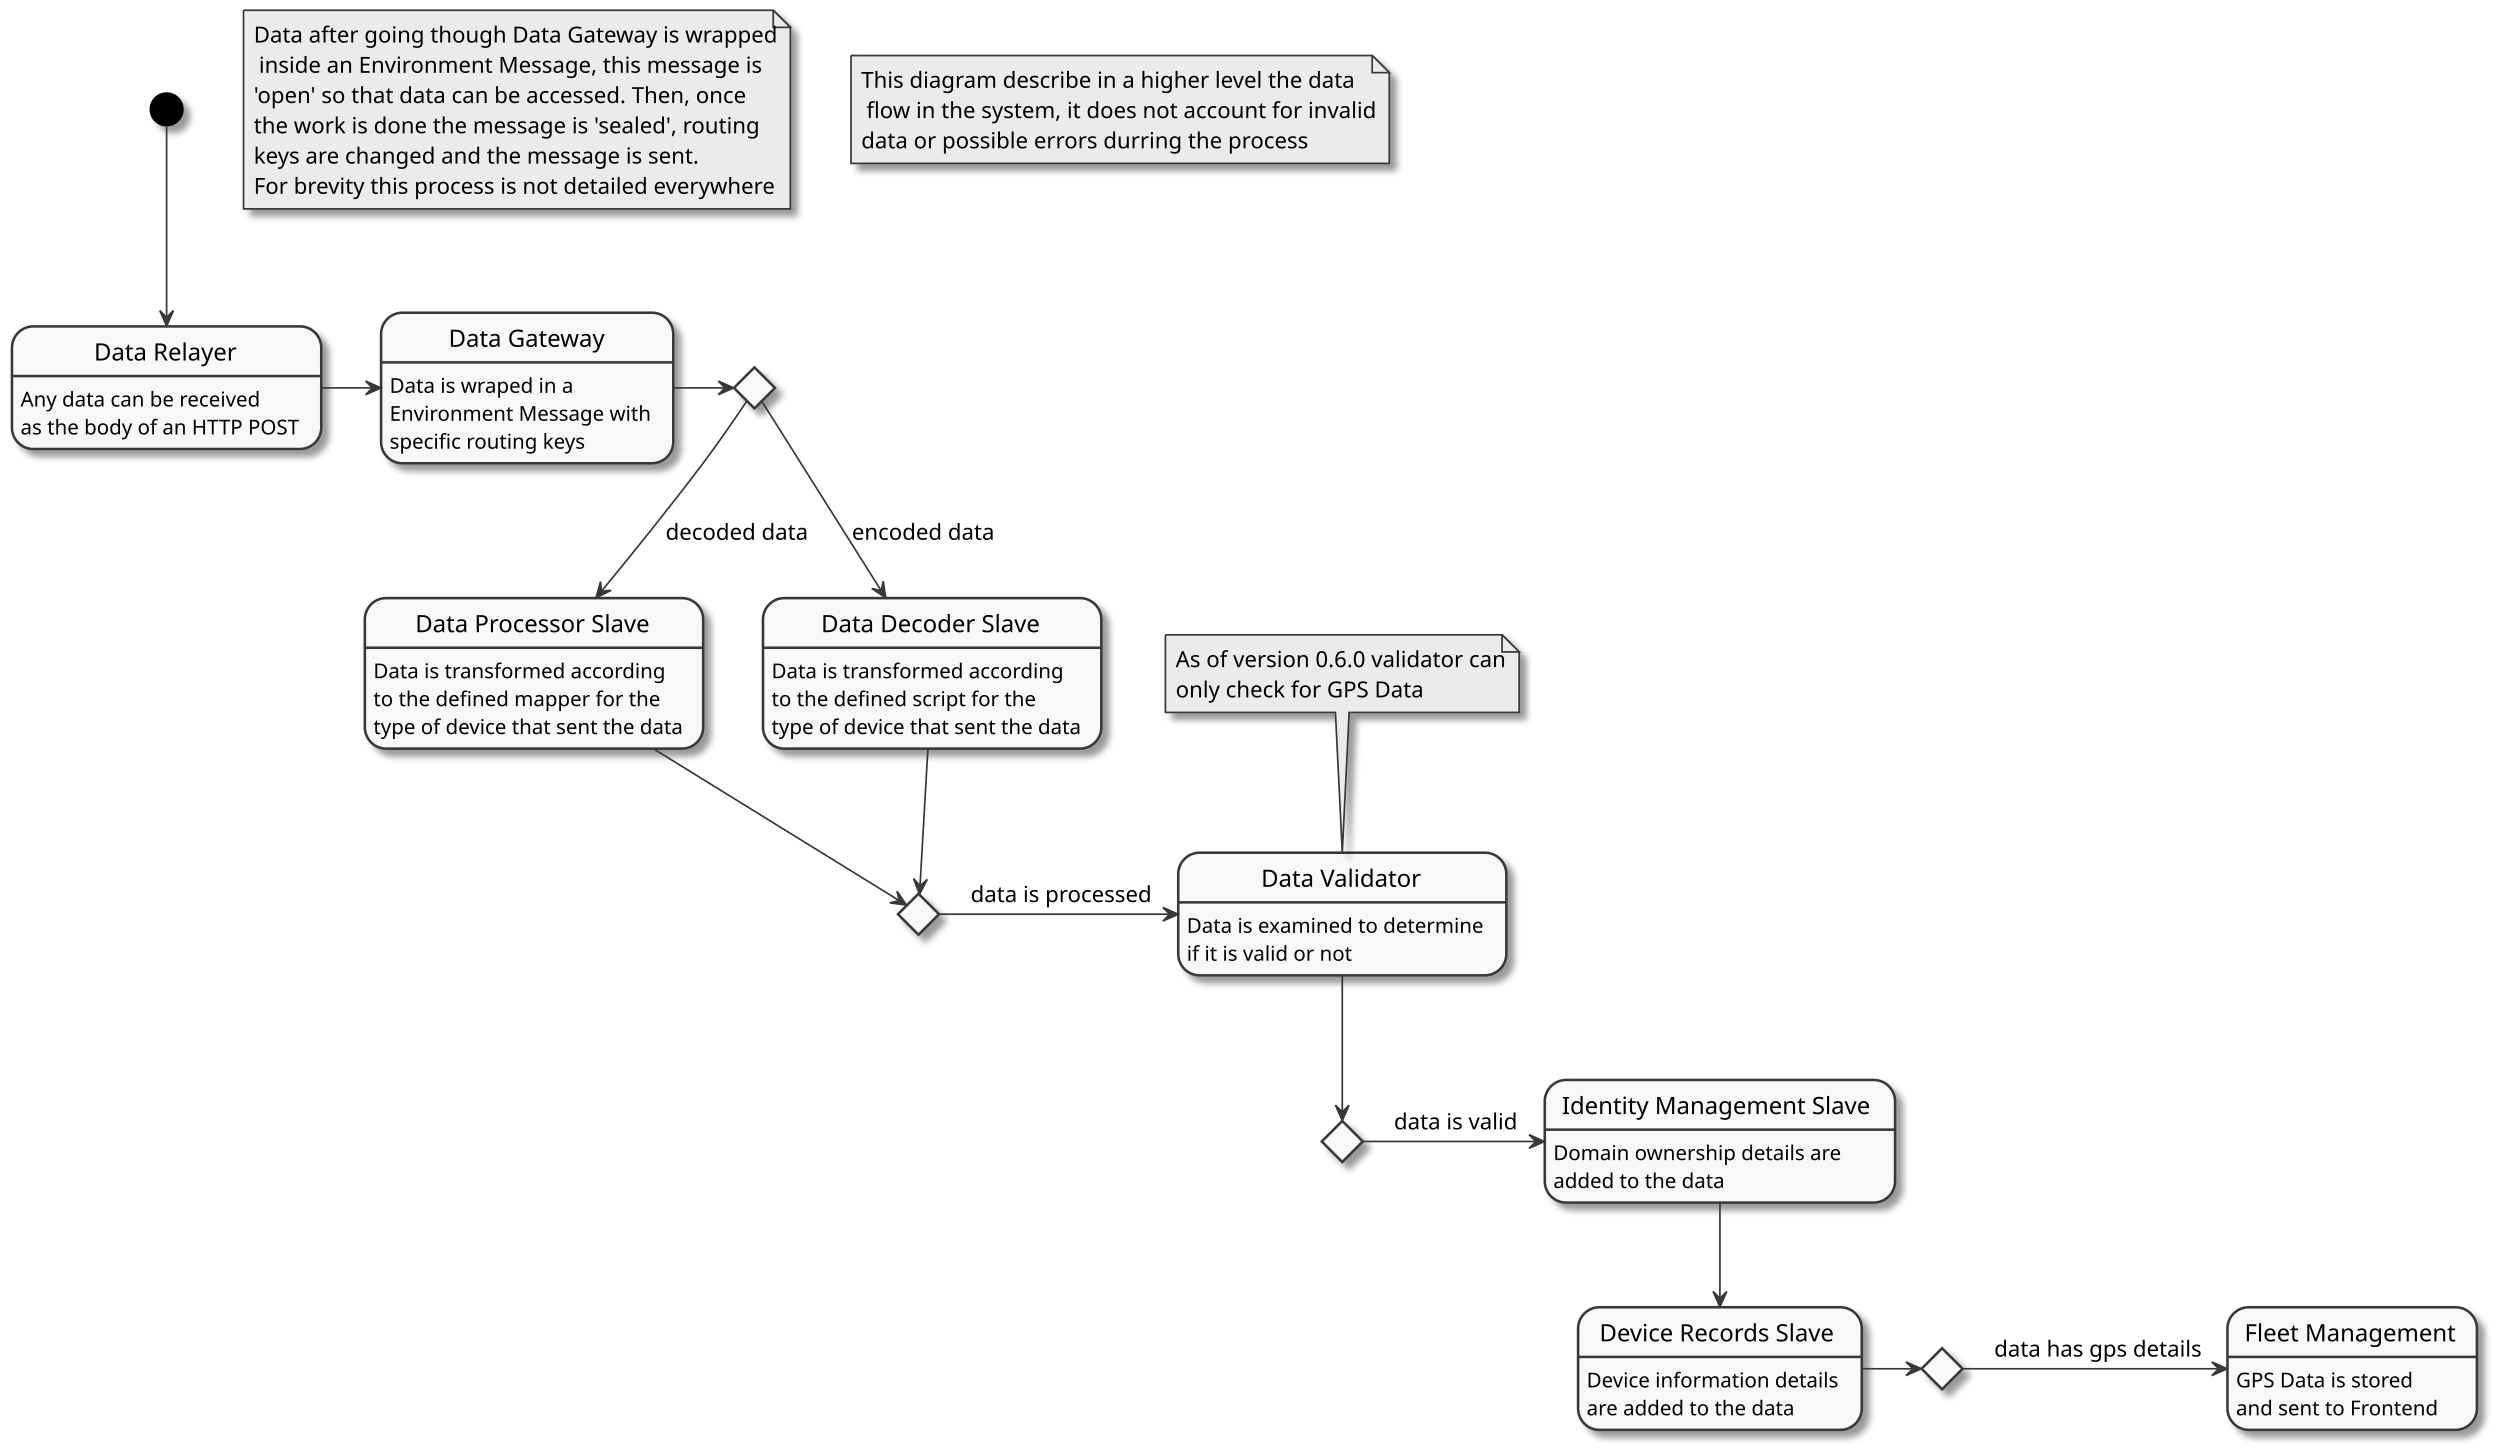
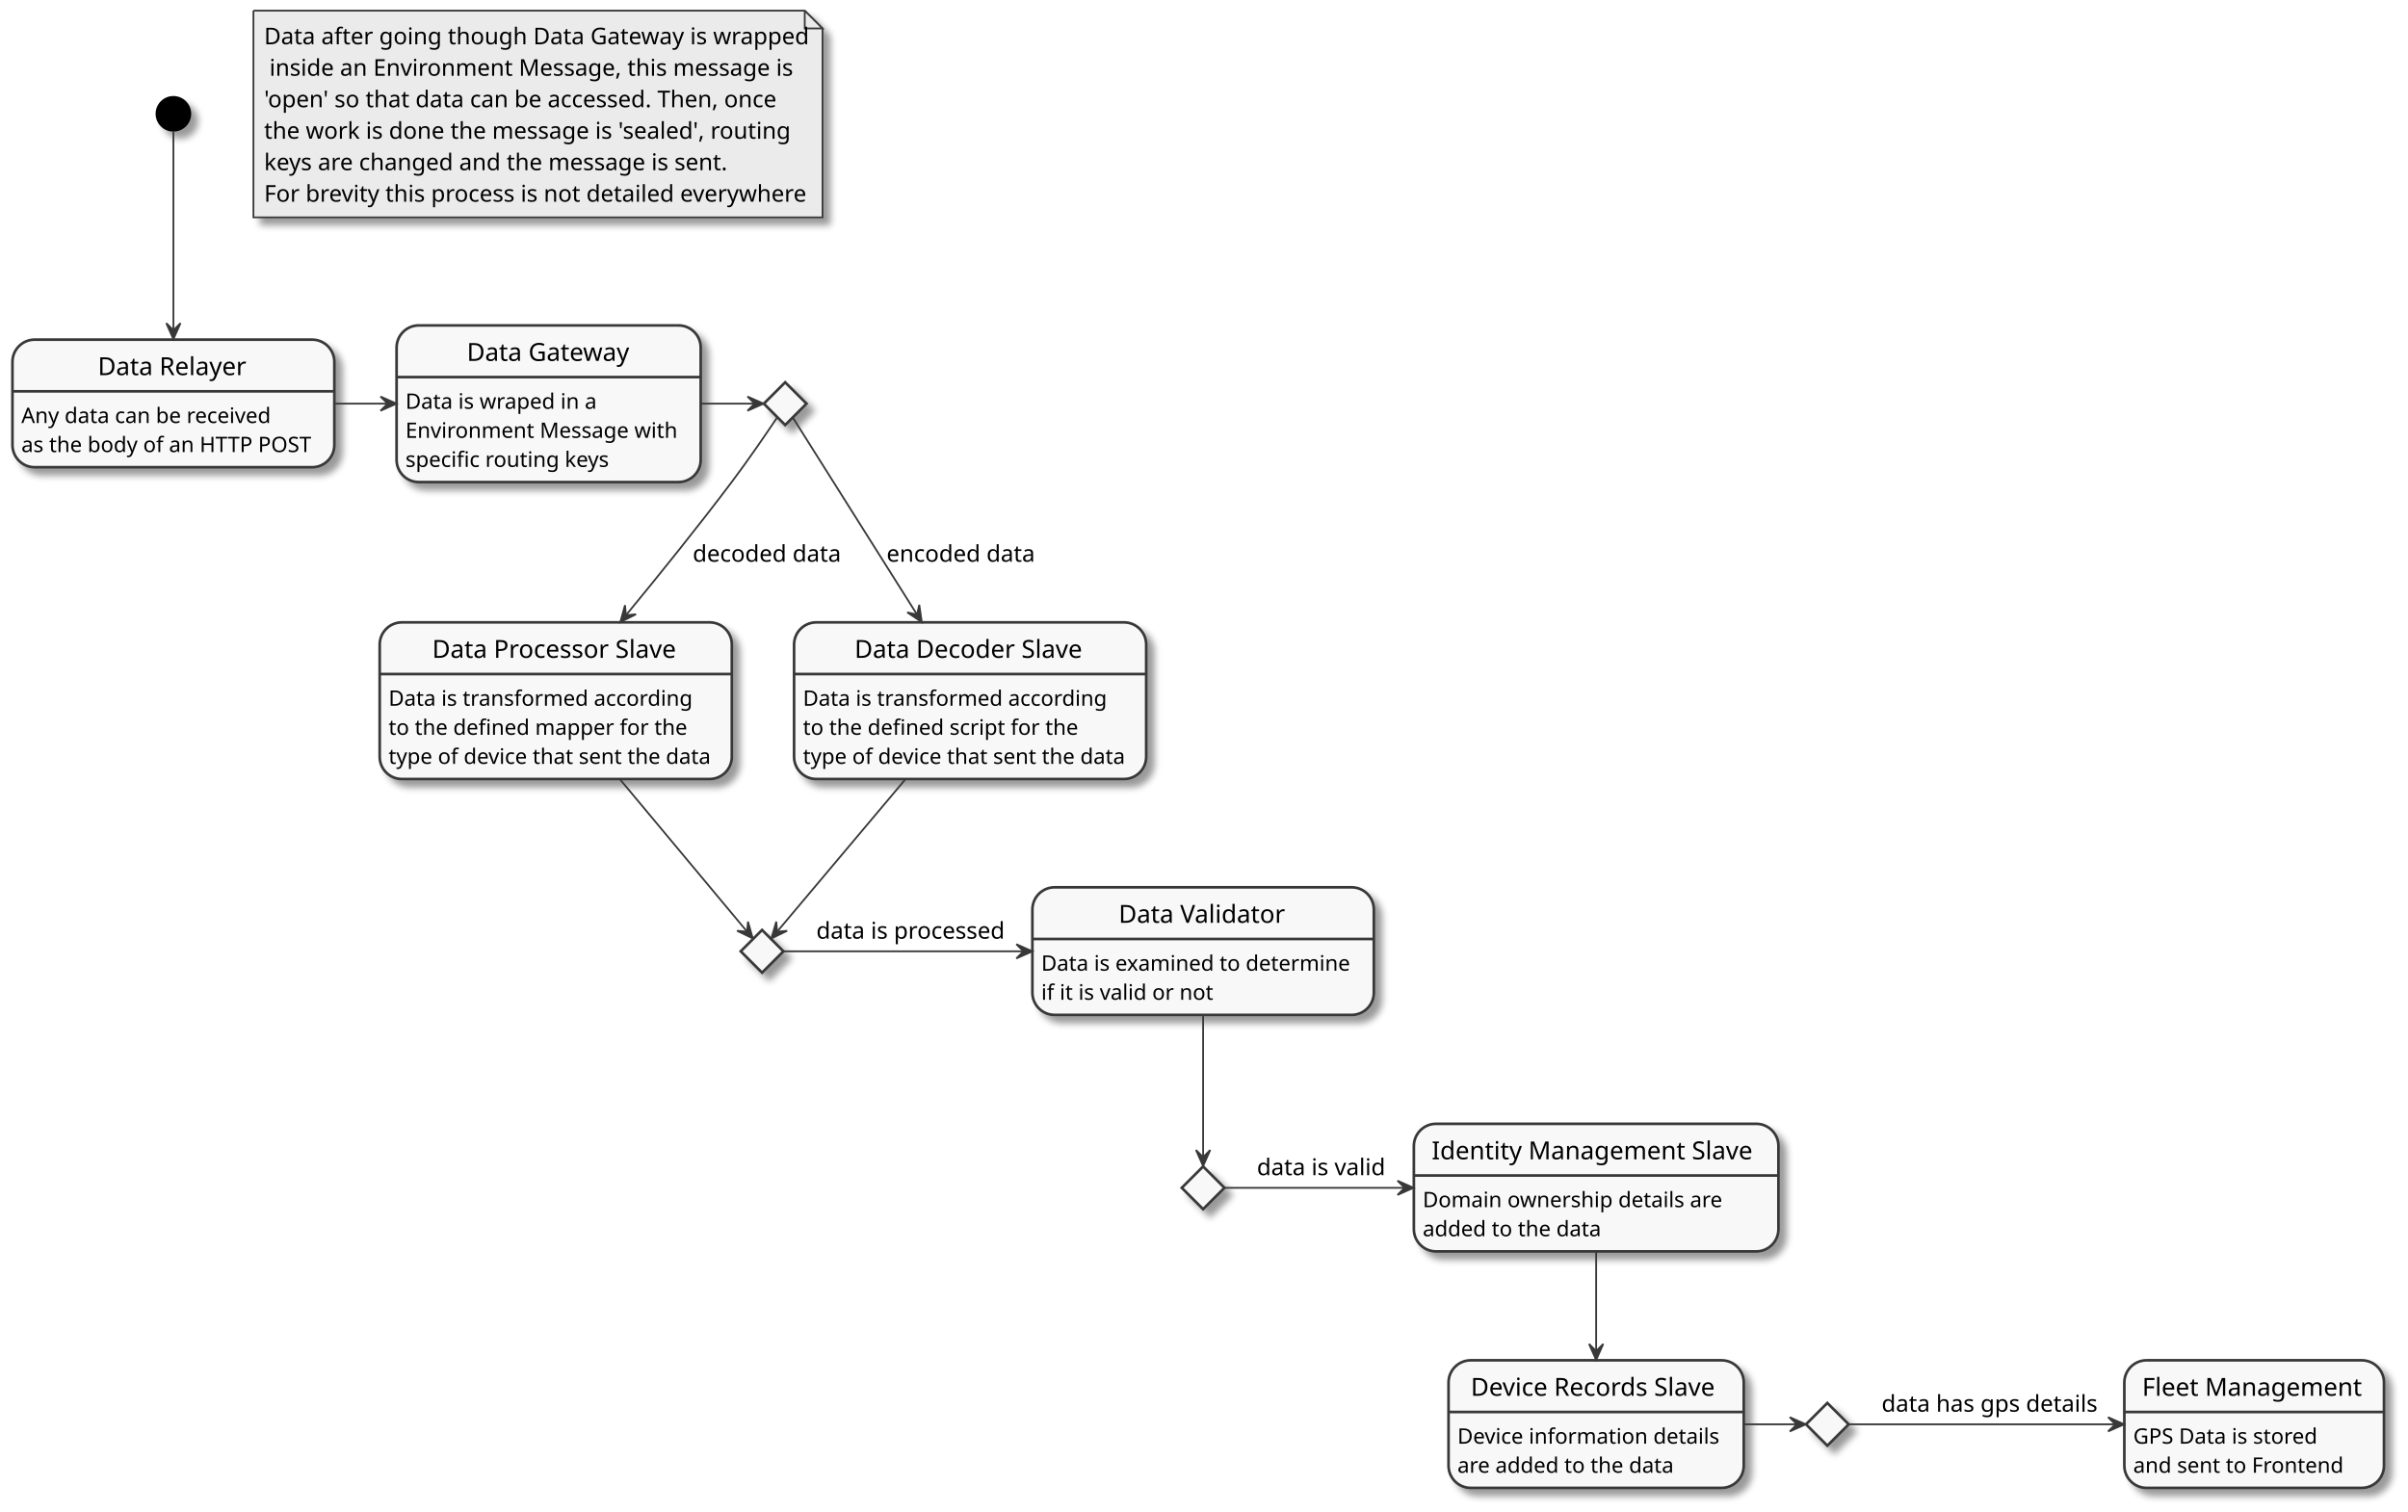
- <svg xmlns="http://www.w3.org/2000/svg" contentScriptType="application/ecmascript" contentStyleType="text/css" height="850px" preserveAspectRatio="none" style="width:1463px;height:850px;background:#FFFFFF;" version="1.1" viewBox="0 0 1463 850" width="1463px" zoomAndPan="magnify">
+ <svg xmlns="http://www.w3.org/2000/svg" contentScriptType="application/ecmascript" contentStyleType="text/css" height="850px" preserveAspectRatio="none" style="width:1354px;height:850px;background:#FFFFFF;" version="1.1" viewBox="0 0 1354 850" width="1354px" zoomAndPan="magnify">
  <defs>
-     <filter height="300%" id="ftnpjaqvuzah1" width="300%" x="-1" y="-1">
+     <filter height="300%" id="fn8wude4956er" width="300%" x="-1" y="-1">
      <feGaussianBlur result="blurOut" stdDeviation="2.0" />
      <feColorMatrix in="blurOut" result="blurOut2" type="matrix" values="0 0 0 0 0 0 0 0 0 0 0 0 0 0 0 0 0 0 .4 0" />
      <feOffset dx="4.0" dy="4.0" in="blurOut2" result="blurOut3" />
      <feBlend in="SourceGraphic" in2="blurOut3" mode="normal" />
    </filter>
  </defs>
  <g>
-     <path d="M142.5,6 L142.5,122.236 L462.5,122.236 L462.5,16 L452.5,6 L142.5,6 " fill="#EBEBEB" filter="url(#ftnpjaqvuzah1)" style="stroke:#383838;stroke-width:1.0;" />
+     <path d="M142.5,6 L142.5,122.236 L462.5,122.236 L462.5,16 L452.5,6 L142.5,6 " fill="#EBEBEB" filter="url(#fn8wude4956er)" style="stroke:#383838;stroke-width:1.0;" />
    <path d="M452.5,6 L452.5,16 L462.5,16 L452.5,6 " fill="#EBEBEB" style="stroke:#383838;stroke-width:1.0;" />
    <text fill="#000000" font-family="sans-serif" font-size="13" lengthAdjust="spacing" textLength="299" x="148.5" y="24.897">Data after going though Data Gateway is wrapped</text>
    <text fill="#000000" font-family="sans-serif" font-size="13" lengthAdjust="spacing" textLength="286" x="151.5" y="42.603">inside an Environment Message, this message is</text>
    <text fill="#000000" font-family="sans-serif" font-size="13" lengthAdjust="spacing" textLength="281" x="148.5" y="60.309">'open' so that data can be accessed. Then, once</text>
    <text fill="#000000" font-family="sans-serif" font-size="13" lengthAdjust="spacing" textLength="288" x="148.5" y="78.015">the work is done the message is 'sealed', routing</text>
    <text fill="#000000" font-family="sans-serif" font-size="13" lengthAdjust="spacing" textLength="253" x="148.5" y="95.721">keys are changed and the message is sent.</text>
    <text fill="#000000" font-family="sans-serif" font-size="13" lengthAdjust="spacing" textLength="299" x="148.5" y="113.427">For brevity this process is not detailed everywhere</text>
-     <path d="M498,32.5 L498,95.618 L813,95.618 L813,42.5 L803,32.5 L498,32.5 " fill="#EBEBEB" filter="url(#ftnpjaqvuzah1)" style="stroke:#383838;stroke-width:1.0;" />
-     <path d="M803,32.5 L803,42.5 L813,42.5 L803,32.5 " fill="#EBEBEB" style="stroke:#383838;stroke-width:1.0;" />
-     <text fill="#000000" font-family="sans-serif" font-size="13" lengthAdjust="spacing" textLength="279" x="504" y="51.397">This diagram describe in a higher level the data</text>
-     <text fill="#000000" font-family="sans-serif" font-size="13" lengthAdjust="spacing" textLength="291" x="507" y="69.103">flow in the system, it does not account for invalid</text>
-     <text fill="#000000" font-family="sans-serif" font-size="13" lengthAdjust="spacing" textLength="254" x="504" y="86.809">data or possible errors durring the process</text>
    <g id="DataRelayer">
-       <rect fill="#F8F8F8" filter="url(#ftnpjaqvuzah1)" height="71.756" rx="12.5" ry="12.5" style="stroke:#383838;stroke-width:1.5;" width="181" x="7" y="191" />
+       <rect fill="#F8F8F8" filter="url(#fn8wude4956er)" height="71.756" rx="12.5" ry="12.5" style="stroke:#383838;stroke-width:1.5;" width="181" x="7" y="191" />
      <line style="stroke:#383838;stroke-width:1.5;" x1="7" x2="188" y1="220.068" y2="220.068" />
      <text fill="#000000" font-family="sans-serif" font-size="14" lengthAdjust="spacing" textLength="85" x="55" y="210.966">Data Relayer</text>
      <text fill="#000000" font-family="sans-serif" font-size="12" lengthAdjust="spacing" textLength="140" x="12" y="237.896">Any data can be received</text>
      <text fill="#000000" font-family="sans-serif" font-size="12" lengthAdjust="spacing" textLength="161" x="12" y="254.24">as the body of an HTTP POST</text>
    </g>
    <g id="DataGateway">
-       <rect fill="#F8F8F8" filter="url(#ftnpjaqvuzah1)" height="88.1" rx="12.5" ry="12.5" style="stroke:#383838;stroke-width:1.5;" width="171" x="223" y="183" />
+       <rect fill="#F8F8F8" filter="url(#fn8wude4956er)" height="88.1" rx="12.5" ry="12.5" style="stroke:#383838;stroke-width:1.5;" width="171" x="223" y="183" />
      <line style="stroke:#383838;stroke-width:1.5;" x1="223" x2="394" y1="212.068" y2="212.068" />
      <text fill="#000000" font-family="sans-serif" font-size="14" lengthAdjust="spacing" textLength="92" x="262.5" y="202.966">Data Gateway</text>
      <text fill="#000000" font-family="sans-serif" font-size="12" lengthAdjust="spacing" textLength="107" x="228" y="229.896">Data is wraped in a</text>
      <text fill="#000000" font-family="sans-serif" font-size="12" lengthAdjust="spacing" textLength="151" x="228" y="246.24">Environment Message with</text>
      <text fill="#000000" font-family="sans-serif" font-size="12" lengthAdjust="spacing" textLength="113" x="228" y="262.584">specific routing keys</text>
    </g>
-     <polygon fill="#F8F8F8" filter="url(#ftnpjaqvuzah1)" points="441.5,215,453.5,227,441.5,239,429.5,227,441.5,215" style="stroke:#383838;stroke-width:1.5;" />
+     <polygon fill="#F8F8F8" filter="url(#fn8wude4956er)" points="441.5,215,453.5,227,441.5,239,429.5,227,441.5,215" style="stroke:#383838;stroke-width:1.5;" />
    <g id="Processor">
-       <rect fill="#F8F8F8" filter="url(#ftnpjaqvuzah1)" height="88.1" rx="12.5" ry="12.5" style="stroke:#383838;stroke-width:1.5;" width="198" x="213.5" y="350" />
+       <rect fill="#F8F8F8" filter="url(#fn8wude4956er)" height="88.1" rx="12.5" ry="12.5" style="stroke:#383838;stroke-width:1.5;" width="198" x="213.5" y="350" />
      <line style="stroke:#383838;stroke-width:1.5;" x1="213.5" x2="411.5" y1="379.068" y2="379.068" />
      <text fill="#000000" font-family="sans-serif" font-size="14" lengthAdjust="spacing" textLength="139" x="243" y="369.966">Data Processor Slave</text>
      <text fill="#000000" font-family="sans-serif" font-size="12" lengthAdjust="spacing" textLength="170" x="218.5" y="396.896">Data is transformed according</text>
      <text fill="#000000" font-family="sans-serif" font-size="12" lengthAdjust="spacing" textLength="164" x="218.5" y="413.24">to the defined mapper for the</text>
      <text fill="#000000" font-family="sans-serif" font-size="12" lengthAdjust="spacing" textLength="178" x="218.5" y="429.584">type of device that sent the data</text>
    </g>
    <g id="Decoder">
-       <rect fill="#F8F8F8" filter="url(#ftnpjaqvuzah1)" height="88.1" rx="12.5" ry="12.5" style="stroke:#383838;stroke-width:1.5;" width="198" x="446.5" y="350" />
+       <rect fill="#F8F8F8" filter="url(#fn8wude4956er)" height="88.1" rx="12.5" ry="12.5" style="stroke:#383838;stroke-width:1.5;" width="198" x="446.5" y="350" />
      <line style="stroke:#383838;stroke-width:1.5;" x1="446.5" x2="644.5" y1="379.068" y2="379.068" />
      <text fill="#000000" font-family="sans-serif" font-size="14" lengthAdjust="spacing" textLength="130" x="480.5" y="369.966">Data Decoder Slave</text>
      <text fill="#000000" font-family="sans-serif" font-size="12" lengthAdjust="spacing" textLength="170" x="451.5" y="396.896">Data is transformed according</text>
      <text fill="#000000" font-family="sans-serif" font-size="12" lengthAdjust="spacing" textLength="151" x="451.5" y="413.24">to the defined script for the</text>
      <text fill="#000000" font-family="sans-serif" font-size="12" lengthAdjust="spacing" textLength="178" x="451.5" y="429.584">type of device that sent the data</text>
    </g>
-     <polygon fill="#F8F8F8" filter="url(#ftnpjaqvuzah1)" points="537.5,523,549.5,535,537.5,547,525.5,535,537.5,523" style="stroke:#383838;stroke-width:1.5;" />
+     <polygon fill="#F8F8F8" filter="url(#fn8wude4956er)" points="428.5,523,440.5,535,428.5,547,416.5,535,428.5,523" style="stroke:#383838;stroke-width:1.5;" />
    <g id="Identity">
-       <rect fill="#F8F8F8" filter="url(#ftnpjaqvuzah1)" height="71.756" rx="12.5" ry="12.5" style="stroke:#383838;stroke-width:1.5;" width="205" x="904" y="632" />
-       <line style="stroke:#383838;stroke-width:1.5;" x1="904" x2="1109" y1="661.068" y2="661.068" />
-       <text fill="#000000" font-family="sans-serif" font-size="14" lengthAdjust="spacing" textLength="185" x="914" y="651.966">Identity Management Slave</text>
-       <text fill="#000000" font-family="sans-serif" font-size="12" lengthAdjust="spacing" textLength="167" x="909" y="678.896">Domain ownership details are</text>
-       <text fill="#000000" font-family="sans-serif" font-size="12" lengthAdjust="spacing" textLength="98" x="909" y="695.24">added to the data</text>
+       <rect fill="#F8F8F8" filter="url(#fn8wude4956er)" height="71.756" rx="12.5" ry="12.5" style="stroke:#383838;stroke-width:1.5;" width="205" x="795" y="632" />
+       <line style="stroke:#383838;stroke-width:1.5;" x1="795" x2="1000" y1="661.068" y2="661.068" />
+       <text fill="#000000" font-family="sans-serif" font-size="14" lengthAdjust="spacing" textLength="185" x="805" y="651.966">Identity Management Slave</text>
+       <text fill="#000000" font-family="sans-serif" font-size="12" lengthAdjust="spacing" textLength="167" x="800" y="678.896">Domain ownership details are</text>
+       <text fill="#000000" font-family="sans-serif" font-size="12" lengthAdjust="spacing" textLength="98" x="800" y="695.24">added to the data</text>
    </g>
-     <polygon fill="#F8F8F8" filter="url(#ftnpjaqvuzah1)" points="785.5,656,797.5,668,785.5,680,773.5,668,785.5,656" style="stroke:#383838;stroke-width:1.5;" />
+     <polygon fill="#F8F8F8" filter="url(#fn8wude4956er)" points="676.5,656,688.5,668,676.5,680,664.5,668,676.5,656" style="stroke:#383838;stroke-width:1.5;" />
    <g id="Validator">
-       <rect fill="#F8F8F8" filter="url(#ftnpjaqvuzah1)" height="71.756" rx="12.5" ry="12.5" style="stroke:#383838;stroke-width:1.5;" width="192" x="689.5" y="499" />
-       <line style="stroke:#383838;stroke-width:1.5;" x1="689.5" x2="881.5" y1="528.068" y2="528.068" />
-       <text fill="#000000" font-family="sans-serif" font-size="14" lengthAdjust="spacing" textLength="95" x="738" y="518.966">Data Validator</text>
-       <text fill="#000000" font-family="sans-serif" font-size="12" lengthAdjust="spacing" textLength="172" x="694.5" y="545.896">Data is examined to determine</text>
-       <text fill="#000000" font-family="sans-serif" font-size="12" lengthAdjust="spacing" textLength="94" x="694.5" y="562.24">if it is valid or not</text>
+       <rect fill="#F8F8F8" filter="url(#fn8wude4956er)" height="71.756" rx="12.5" ry="12.5" style="stroke:#383838;stroke-width:1.5;" width="192" x="580.5" y="499" />
+       <line style="stroke:#383838;stroke-width:1.5;" x1="580.5" x2="772.5" y1="528.068" y2="528.068" />
+       <text fill="#000000" font-family="sans-serif" font-size="14" lengthAdjust="spacing" textLength="95" x="629" y="518.966">Data Validator</text>
+       <text fill="#000000" font-family="sans-serif" font-size="12" lengthAdjust="spacing" textLength="172" x="585.5" y="545.896">Data is examined to determine</text>
+       <text fill="#000000" font-family="sans-serif" font-size="12" lengthAdjust="spacing" textLength="94" x="585.5" y="562.24">if it is valid or not</text>
    </g>
    <g id="Records">
-       <rect fill="#F8F8F8" filter="url(#ftnpjaqvuzah1)" height="71.756" rx="12.5" ry="12.5" style="stroke:#383838;stroke-width:1.5;" width="166" x="923.5" y="765" />
-       <line style="stroke:#383838;stroke-width:1.5;" x1="923.5" x2="1089.5" y1="794.068" y2="794.068" />
-       <text fill="#000000" font-family="sans-serif" font-size="14" lengthAdjust="spacing" textLength="141" x="936" y="784.966">Device Records Slave</text>
-       <text fill="#000000" font-family="sans-serif" font-size="12" lengthAdjust="spacing" textLength="146" x="928.5" y="811.896">Device information details</text>
-       <text fill="#000000" font-family="sans-serif" font-size="12" lengthAdjust="spacing" textLength="120" x="928.5" y="828.24">are added to the data</text>
+       <rect fill="#F8F8F8" filter="url(#fn8wude4956er)" height="71.756" rx="12.5" ry="12.5" style="stroke:#383838;stroke-width:1.5;" width="166" x="814.5" y="765" />
+       <line style="stroke:#383838;stroke-width:1.5;" x1="814.5" x2="980.5" y1="794.068" y2="794.068" />
+       <text fill="#000000" font-family="sans-serif" font-size="14" lengthAdjust="spacing" textLength="141" x="827" y="784.966">Device Records Slave</text>
+       <text fill="#000000" font-family="sans-serif" font-size="12" lengthAdjust="spacing" textLength="146" x="819.5" y="811.896">Device information details</text>
+       <text fill="#000000" font-family="sans-serif" font-size="12" lengthAdjust="spacing" textLength="120" x="819.5" y="828.24">are added to the data</text>
    </g>
-     <polygon fill="#F8F8F8" filter="url(#ftnpjaqvuzah1)" points="1136.5,789,1148.5,801,1136.5,813,1124.5,801,1136.5,789" style="stroke:#383838;stroke-width:1.5;" />
+     <polygon fill="#F8F8F8" filter="url(#fn8wude4956er)" points="1027.5,789,1039.5,801,1027.5,813,1015.5,801,1027.5,789" style="stroke:#383838;stroke-width:1.5;" />
    <g id="Fleet">
-       <rect fill="#F8F8F8" filter="url(#ftnpjaqvuzah1)" height="71.756" rx="12.5" ry="12.5" style="stroke:#383838;stroke-width:1.5;" width="146" x="1303.5" y="765" />
-       <line style="stroke:#383838;stroke-width:1.5;" x1="1303.5" x2="1449.5" y1="794.068" y2="794.068" />
-       <text fill="#000000" font-family="sans-serif" font-size="14" lengthAdjust="spacing" textLength="126" x="1313.5" y="784.966">Fleet Management</text>
-       <text fill="#000000" font-family="sans-serif" font-size="12" lengthAdjust="spacing" textLength="104" x="1308.5" y="811.896">GPS Data is stored</text>
-       <text fill="#000000" font-family="sans-serif" font-size="12" lengthAdjust="spacing" textLength="115" x="1308.5" y="828.24">and sent to Frontend</text>
+       <rect fill="#F8F8F8" filter="url(#fn8wude4956er)" height="71.756" rx="12.5" ry="12.5" style="stroke:#383838;stroke-width:1.5;" width="146" x="1194.5" y="765" />
+       <line style="stroke:#383838;stroke-width:1.5;" x1="1194.5" x2="1340.5" y1="794.068" y2="794.068" />
+       <text fill="#000000" font-family="sans-serif" font-size="14" lengthAdjust="spacing" textLength="126" x="1204.5" y="784.966">Fleet Management</text>
+       <text fill="#000000" font-family="sans-serif" font-size="12" lengthAdjust="spacing" textLength="104" x="1199.5" y="811.896">GPS Data is stored</text>
+       <text fill="#000000" font-family="sans-serif" font-size="12" lengthAdjust="spacing" textLength="115" x="1199.5" y="828.24">and sent to Frontend</text>
    </g>
-     <ellipse cx="97.5" cy="64" fill="#000000" filter="url(#ftnpjaqvuzah1)" rx="10" ry="10" style="stroke:none;stroke-width:1.0;" />
-     <path d="M682,371.5 L682,416.912 A0,0 0 0 0 682,416.912 L781.5,416.912 L785.5,498.92 L789.5,416.912 L889,416.912 A0,0 0 0 0 889,416.912 L889,381.5 L879,371.5 L682,371.5 A0,0 0 0 0 682,371.5 " fill="#EBEBEB" filter="url(#ftnpjaqvuzah1)" style="stroke:#383838;stroke-width:1.0;" />
-     <path d="M879,371.5 L879,381.5 L889,381.5 L879,371.5 " fill="#EBEBEB" style="stroke:#383838;stroke-width:1.0;" />
-     <text fill="#000000" font-family="sans-serif" font-size="13" lengthAdjust="spacing" textLength="186" x="688" y="390.397">As of version 0.6.0 validator can</text>
-     <text fill="#000000" font-family="sans-serif" font-size="13" lengthAdjust="spacing" textLength="141" x="688" y="408.103">only check for GPS Data</text>
+     <ellipse cx="97.5" cy="64" fill="#000000" filter="url(#fn8wude4956er)" rx="10" ry="10" style="stroke:none;stroke-width:1.0;" />
    <path d="M97.5,74.12 C97.5,95.1 97.5,147.89 97.5,185.33 " fill="none" id="*start-to-DataRelayer" style="stroke:#383838;stroke-width:1.0;" />
    <polygon fill="#383838" points="97.5,190.73,101.5,181.73,97.5,185.73,93.5,181.73,97.5,190.73" style="stroke:#383838;stroke-width:1.0;" />
    <path d="M188.16,227 C198.04,227 207.91,227 217.79,227 " fill="none" id="DataRelayer-to-DataGateway" style="stroke:#383838;stroke-width:1.0;" />
    <polygon fill="#383838" points="222.95,227,213.95,223,217.95,227,213.95,231,222.95,227" style="stroke:#383838;stroke-width:1.0;" />
    <path d="M394.22,227 C404.18,227 414.14,227 424.1,227 " fill="none" id="DataGateway-to-decoded_or_encoded" style="stroke:#383838;stroke-width:1.0;" />
    <polygon fill="#383838" points="429.31,227,420.31,223,424.31,227,420.31,231,429.31,227" style="stroke:#383838;stroke-width:1.0;" />
    <path d="M436.97,234.81 C431.22,243.38 420.92,258.49 411.5,271 C392.58,296.13 370.61,323.37 352.19,345.73 " fill="none" id="decoded_or_encoded-to-Processor" style="stroke:#383838;stroke-width:1.0;" />
    <polygon fill="#383838" points="348.79,349.85,357.605,345.458,351.974,345.995,351.437,340.364,348.79,349.85" style="stroke:#383838;stroke-width:1.0;" />
    <text fill="#000000" font-family="sans-serif" font-size="13" lengthAdjust="spacing" textLength="82" x="389.5" y="315.897">decoded data</text>
    <path d="M445.97,235.09 C457.82,253.9 490.85,306.3 515.64,345.62 " fill="none" id="decoded_or_encoded-to-Decoder" style="stroke:#383838;stroke-width:1.0;" />
    <polygon fill="#383838" points="518.31,349.86,516.9,340.113,515.646,345.629,510.13,344.375,518.31,349.86" style="stroke:#383838;stroke-width:1.0;" />
    <text fill="#000000" font-family="sans-serif" font-size="13" lengthAdjust="spacing" textLength="82" x="498.5" y="315.897">encoded data</text>
-     <path d="M543.01,438.22 C541.44,465.46 539.51,499.03 538.4,518.32 " fill="none" id="Decoder-to-is_processed" style="stroke:#383838;stroke-width:1.0;" />
-     <polygon fill="#383838" points="538.11,523.37,542.617,514.613,538.395,518.378,534.63,514.157,538.11,523.37" style="stroke:#383838;stroke-width:1.0;" />
-     <path d="M382.15,438.03 C433.91,470 499.9,510.77 526.07,526.94 " fill="none" id="Processor-to-is_processed" style="stroke:#383838;stroke-width:1.0;" />
-     <polygon fill="#383838" points="530.48,529.66,524.924,521.528,526.226,527.033,520.721,528.335,530.48,529.66" style="stroke:#383838;stroke-width:1.0;" />
-     <path d="M549.8,535 C574.51,535 632.3,535 684.46,535 " fill="none" id="is_processed-to-Validator" style="stroke:#383838;stroke-width:1.0;" />
-     <polygon fill="#383838" points="689.49,535,680.49,531,684.49,535,680.49,539,689.49,535" style="stroke:#383838;stroke-width:1.0;" />
-     <text fill="#000000" font-family="sans-serif" font-size="13" lengthAdjust="spacing" textLength="103" x="568" y="527.897">data is processed</text>
-     <path d="M785.5,571.11 C785.5,596.88 785.5,630.71 785.5,650.53 " fill="none" id="Validator-to-is_valid" style="stroke:#383838;stroke-width:1.0;" />
-     <polygon fill="#383838" points="785.5,655.74,789.5,646.74,785.5,650.74,781.5,646.74,785.5,655.74" style="stroke:#383838;stroke-width:1.0;" />
-     <path d="M797.7,668 C817.4,668 858.1,668 898.38,668 " fill="none" id="is_valid-to-Identity" style="stroke:#383838;stroke-width:1.0;" />
-     <polygon fill="#383838" points="903.8,668,894.8,664,898.8,668,894.8,672,903.8,668" style="stroke:#383838;stroke-width:1.0;" />
-     <text fill="#000000" font-family="sans-serif" font-size="13" lengthAdjust="spacing" textLength="70" x="815.75" y="660.897">data is valid</text>
-     <path d="M1006.5,704.11 C1006.5,721.14 1006.5,741.7 1006.5,759.4 " fill="none" id="Identity-to-Records" style="stroke:#383838;stroke-width:1.0;" />
-     <polygon fill="#383838" points="1006.5,764.8,1010.5,755.8,1006.5,759.8,1002.5,755.8,1006.5,764.8" style="stroke:#383838;stroke-width:1.0;" />
-     <path d="M1089.53,801 C1099.42,801 1109.32,801 1119.21,801 " fill="none" id="Records-to-has_gps" style="stroke:#383838;stroke-width:1.0;" />
-     <polygon fill="#383838" points="1124.39,801,1115.39,797,1119.39,801,1115.39,805,1124.39,801" style="stroke:#383838;stroke-width:1.0;" />
-     <path d="M1148.73,801 C1175.98,801 1243.59,801 1298.11,801 " fill="none" id="has_gps-to-Fleet" style="stroke:#383838;stroke-width:1.0;" />
-     <polygon fill="#383838" points="1303.34,801,1294.34,797,1298.34,801,1294.34,805,1303.34,801" style="stroke:#383838;stroke-width:1.0;" />
-     <text fill="#000000" font-family="sans-serif" font-size="13" lengthAdjust="spacing" textLength="118" x="1167" y="793.897">data has gps details</text>
+     <path d="M509.12,438.22 C483.89,468.19 452.22,505.82 437.19,523.68 " fill="none" id="Decoder-to-is_processed" style="stroke:#383838;stroke-width:1.0;" />
+     <polygon fill="#383838" points="433.74,527.77,442.6,523.468,436.963,523.948,436.484,518.311,433.74,527.77" style="stroke:#383838;stroke-width:1.0;" />
+     <path d="M348.57,438.22 C373.58,468.19 404.98,505.82 419.88,523.68 " fill="none" id="Processor-to-is_processed" style="stroke:#383838;stroke-width:1.0;" />
+     <polygon fill="#383838" points="423.3,527.77,420.577,518.305,420.085,523.941,414.45,523.449,423.3,527.77" style="stroke:#383838;stroke-width:1.0;" />
+     <path d="M440.8,535 C465.51,535 523.3,535 575.46,535 " fill="none" id="is_processed-to-Validator" style="stroke:#383838;stroke-width:1.0;" />
+     <polygon fill="#383838" points="580.49,535,571.49,531,575.49,535,571.49,539,580.49,535" style="stroke:#383838;stroke-width:1.0;" />
+     <text fill="#000000" font-family="sans-serif" font-size="13" lengthAdjust="spacing" textLength="103" x="459" y="527.897">data is processed</text>
+     <path d="M676.5,571.11 C676.5,596.88 676.5,630.71 676.5,650.53 " fill="none" id="Validator-to-is_valid" style="stroke:#383838;stroke-width:1.0;" />
+     <polygon fill="#383838" points="676.5,655.74,680.5,646.74,676.5,650.74,672.5,646.74,676.5,655.74" style="stroke:#383838;stroke-width:1.0;" />
+     <path d="M688.7,668 C708.4,668 749.1,668 789.38,668 " fill="none" id="is_valid-to-Identity" style="stroke:#383838;stroke-width:1.0;" />
+     <polygon fill="#383838" points="794.8,668,785.8,664,789.8,668,785.8,672,794.8,668" style="stroke:#383838;stroke-width:1.0;" />
+     <text fill="#000000" font-family="sans-serif" font-size="13" lengthAdjust="spacing" textLength="70" x="706.75" y="660.897">data is valid</text>
+     <path d="M897.5,704.11 C897.5,721.14 897.5,741.7 897.5,759.4 " fill="none" id="Identity-to-Records" style="stroke:#383838;stroke-width:1.0;" />
+     <polygon fill="#383838" points="897.5,764.8,901.5,755.8,897.5,759.8,893.5,755.8,897.5,764.8" style="stroke:#383838;stroke-width:1.0;" />
+     <path d="M980.53,801 C990.42,801 1000.32,801 1010.21,801 " fill="none" id="Records-to-has_gps" style="stroke:#383838;stroke-width:1.0;" />
+     <polygon fill="#383838" points="1015.39,801,1006.39,797,1010.39,801,1006.39,805,1015.39,801" style="stroke:#383838;stroke-width:1.0;" />
+     <path d="M1039.73,801 C1066.98,801 1134.59,801 1189.11,801 " fill="none" id="has_gps-to-Fleet" style="stroke:#383838;stroke-width:1.0;" />
+     <polygon fill="#383838" points="1194.34,801,1185.34,797,1189.34,801,1185.34,805,1194.34,801" style="stroke:#383838;stroke-width:1.0;" />
+     <text fill="#000000" font-family="sans-serif" font-size="13" lengthAdjust="spacing" textLength="118" x="1058" y="793.897">data has gps details</text>
  </g>
</svg>
